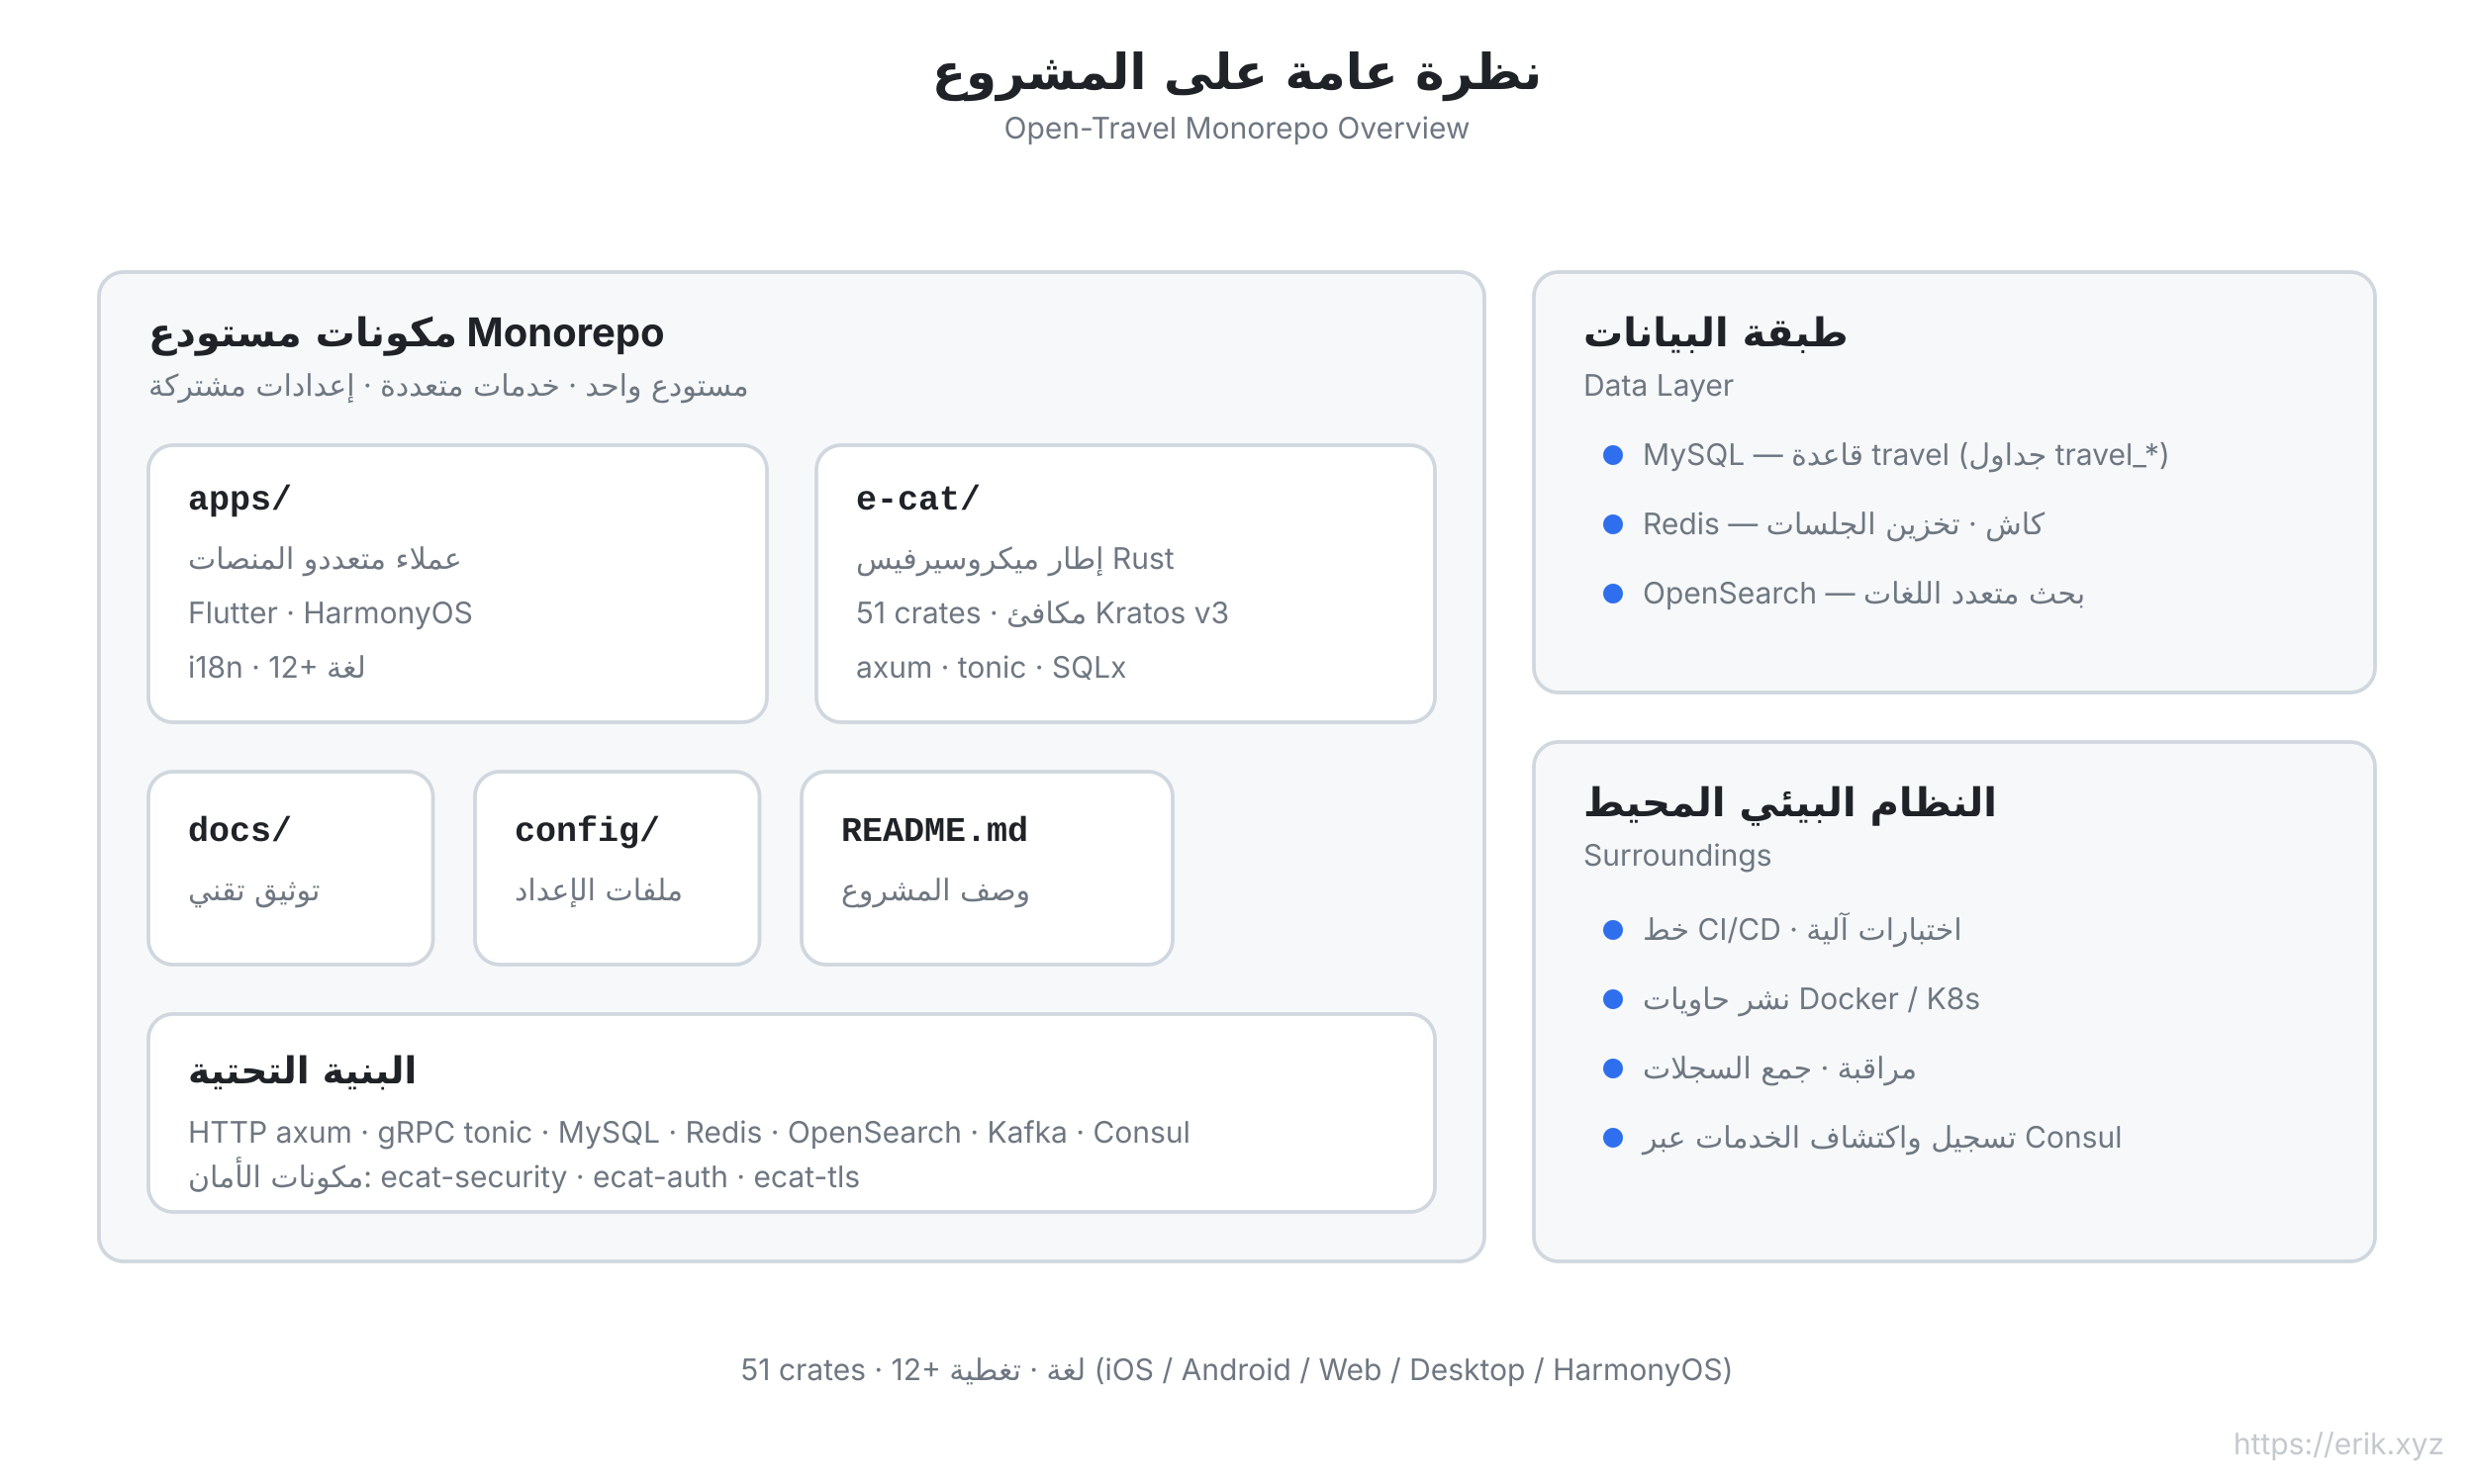
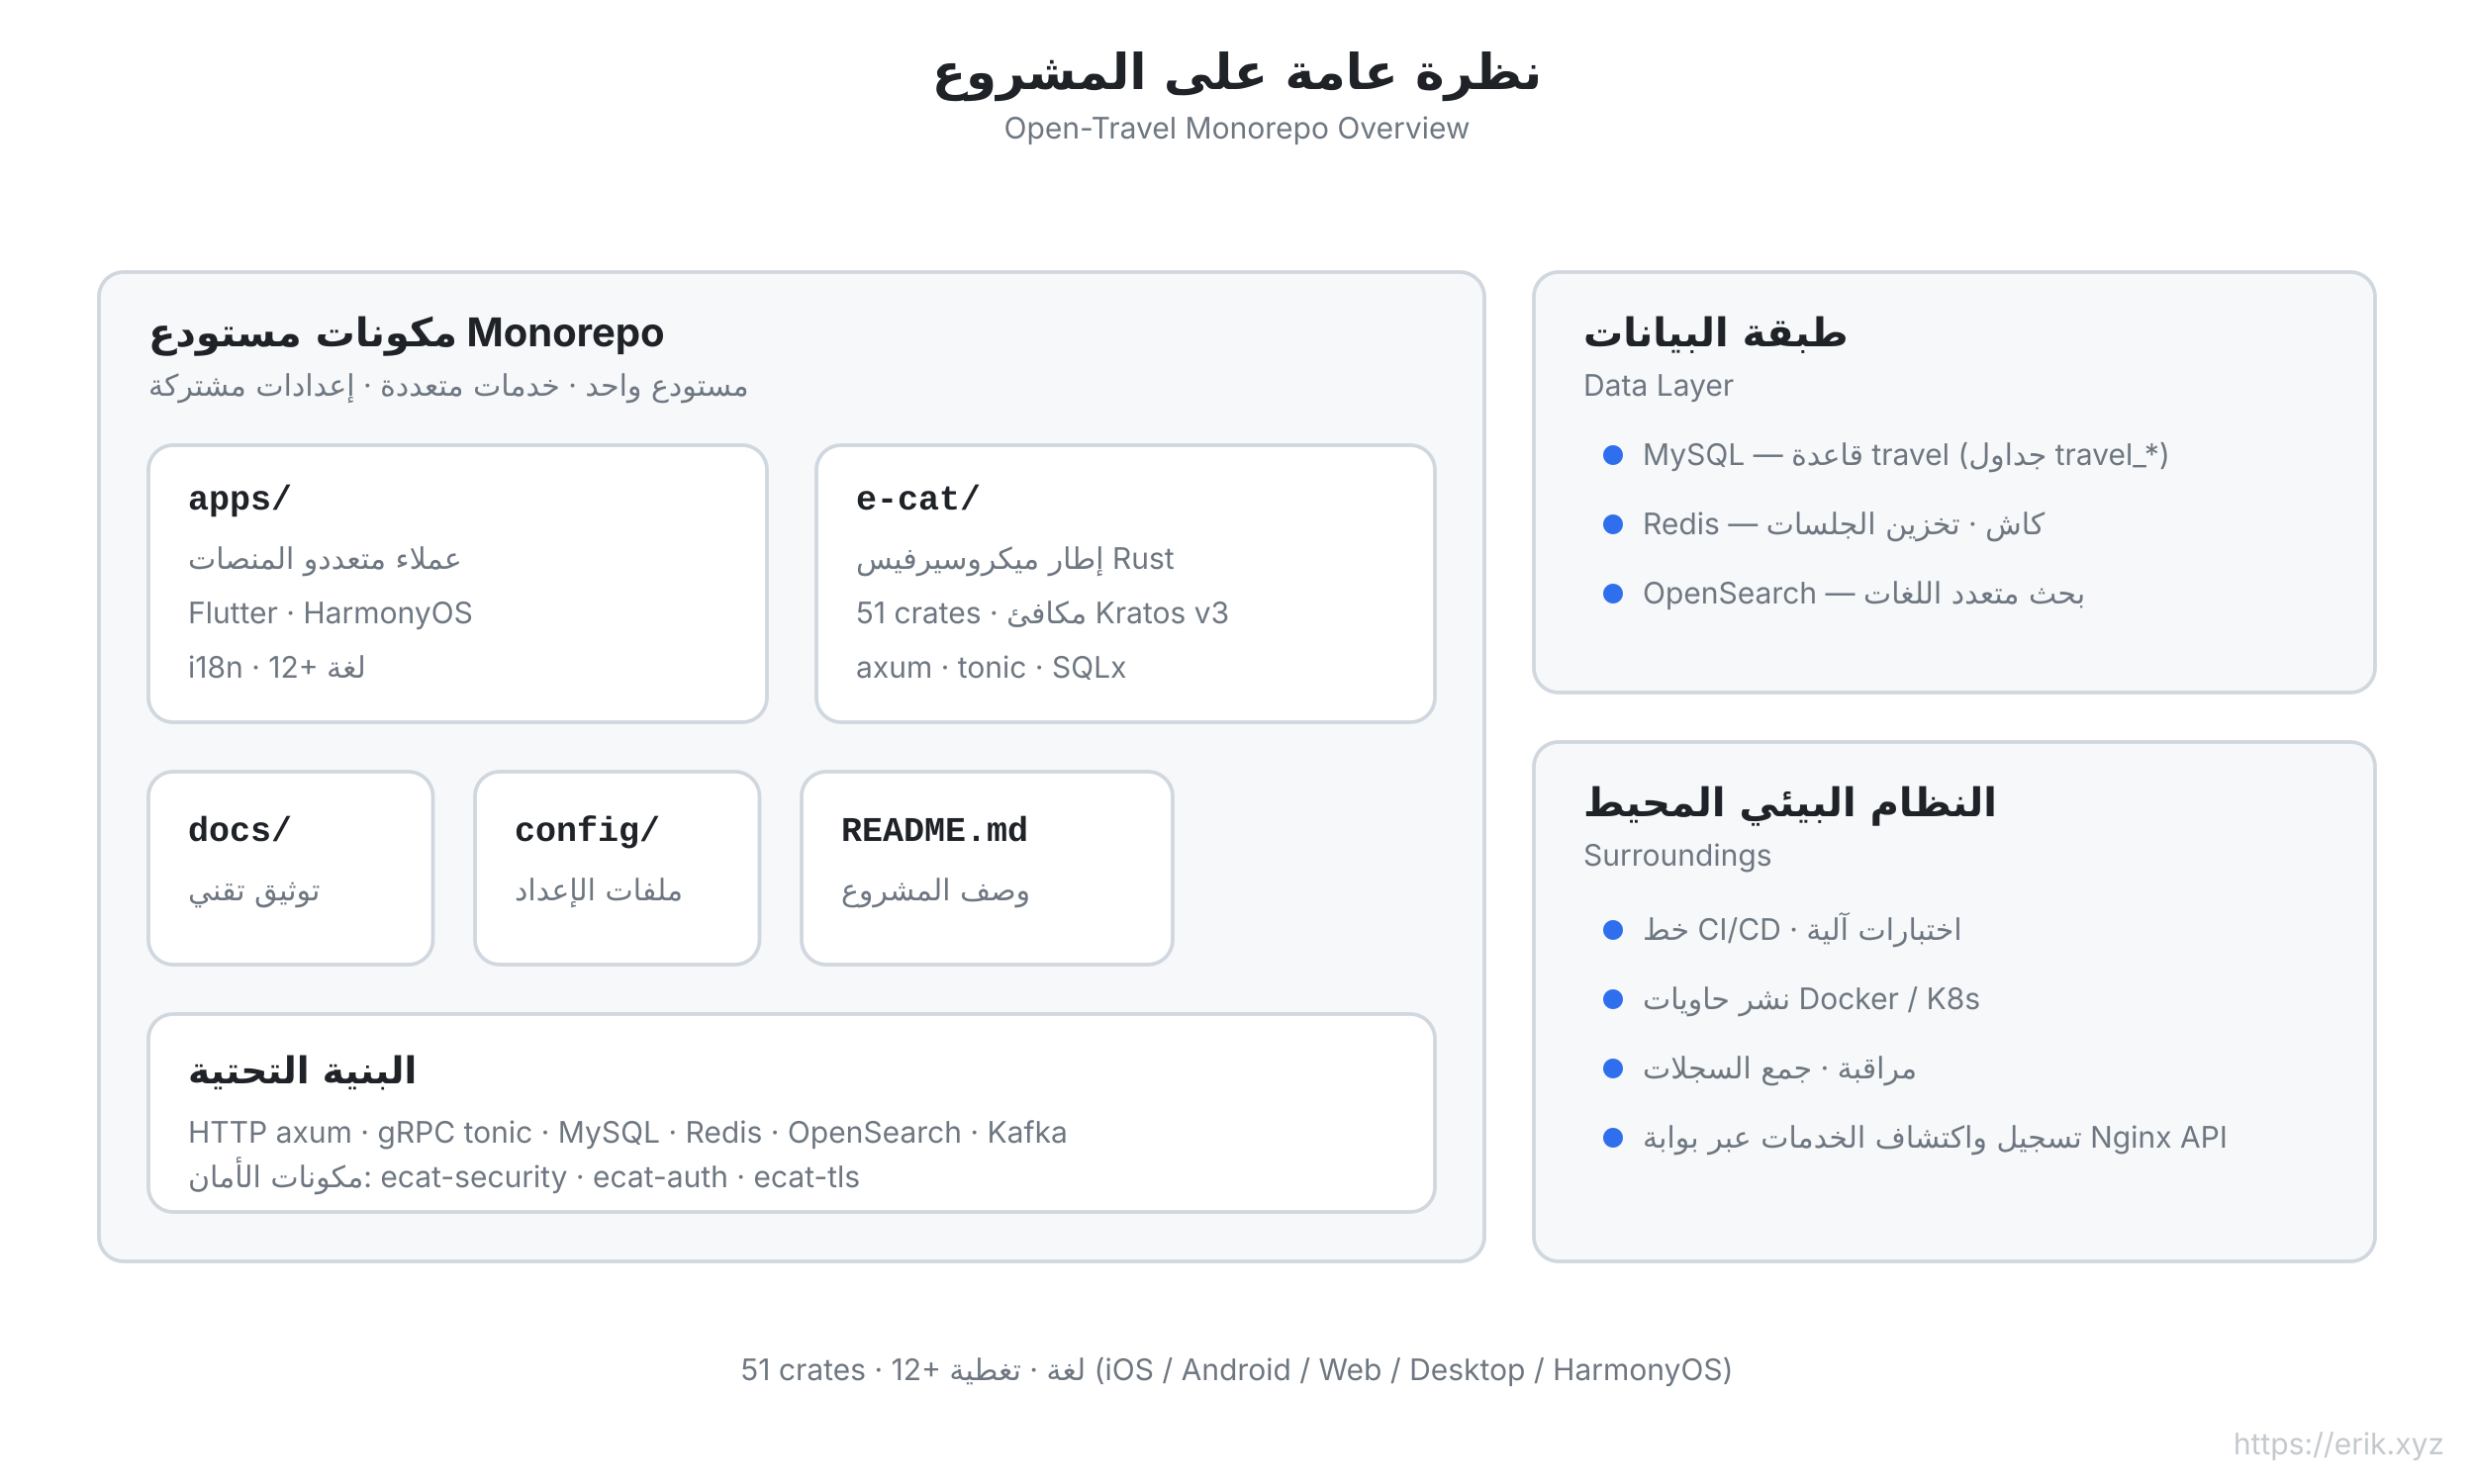
<svg xmlns="http://www.w3.org/2000/svg" width="1000" height="600" viewBox="0 0 1000 600">
  <defs>
    <style>
      text { font-family: system-ui, -apple-system, 'Segoe UI', sans-serif; }
      .t-title { font-size: 20px; font-weight: 700; fill: #1f2328; }
      .t-sub  { font-size: 12px; fill: #6e7781; }
      .t-h    { font-size: 16px; font-weight: 700; fill: #1f2328; }
      .t-m    { font-size: 15px; font-weight: 700; fill: #1f2328; }
      .t-s    { font-size: 12px; fill: #6e7781; }
      .t-code { font-family: ui-monospace, 'SF Mono', Consolas, 'Liberation Mono', monospace; font-size: 14px; font-weight: 700; fill: #1f2328; }
      .panel  { fill: #f6f8fa; stroke: #d0d7de; stroke-width: 1.5; rx: 10; }
      .box    { fill: #ffffff; stroke: #d0d7de; stroke-width: 1.5; rx: 10; }
      .dot    { fill: #2f6fed; }
    </style>
  </defs>
  <rect width="1000" height="600" fill="#ffffff" />
  <text x="500" y="36" text-anchor="middle" class="t-title">نظرة عامة على المشروع</text>
  <text x="500" y="56" text-anchor="middle" class="t-sub">Open-Travel Monorepo Overview</text>
  <rect x="40" y="110" width="560" height="400" class="panel" />
  <text x="60" y="140" class="t-h">مكونات مستودع Monorepo</text>
  <text x="60" y="160" class="t-s">مستودع واحد · خدمات متعددة · إعدادات مشتركة</text>
  <rect x="60" y="180" width="250" height="112" class="box" />
  <text x="76" y="206" class="t-code">apps/</text>
  <text x="76" y="230" class="t-s">عملاء متعددو المنصات</text>
  <text x="76" y="252" class="t-s">Flutter · HarmonyOS</text>
  <text x="76" y="274" class="t-s">i18n · 12+ لغة</text>
  <rect x="330" y="180" width="250" height="112" class="box" />
  <text x="346" y="206" class="t-code">e-cat/</text>
  <text x="346" y="230" class="t-s">إطار ميكروسيرفيس Rust</text>
  <text x="346" y="252" class="t-s">51 crates · مكافئ Kratos v3</text>
  <text x="346" y="274" class="t-s">axum · tonic · SQLx</text>
  <rect x="60" y="312" width="115" height="78" class="box" />
  <text x="76" y="340" class="t-code">docs/</text>
  <text x="76" y="364" class="t-s">توثيق تقني</text>
  <rect x="192" y="312" width="115" height="78" class="box" />
  <text x="208" y="340" class="t-code">config/</text>
  <text x="208" y="364" class="t-s">ملفات الإعداد</text>
  <rect x="324" y="312" width="150" height="78" class="box" />
  <text x="340" y="340" class="t-code">README.md</text>
  <text x="340" y="364" class="t-s">وصف المشروع</text>
  <rect x="60" y="410" width="520" height="80" class="box" />
  <text x="76" y="438" class="t-m">البنية التحتية</text>
-   <text x="76" y="462" class="t-s">HTTP axum · gRPC tonic · MySQL · Redis · OpenSearch · Kafka · Consul</text>
+   <text x="76" y="462" class="t-s">HTTP axum · gRPC tonic · MySQL · Redis · OpenSearch · Kafka</text>
  <text x="76" y="480" class="t-s">مكونات الأمان: ecat-security · ecat-auth · ecat-tls</text>
  <rect x="620" y="110" width="340" height="170" class="panel" />
  <text x="640" y="140" class="t-h">طبقة البيانات</text>
  <text x="640" y="160" class="t-s">Data Layer</text>
  <circle cx="652" cy="184" r="4" class="dot" />
  <text x="664" y="188" class="t-s">MySQL — قاعدة travel (جداول travel_*)</text>
  <circle cx="652" cy="212" r="4" class="dot" />
  <text x="664" y="216" class="t-s">Redis — كاش · تخزين الجلسات</text>
  <circle cx="652" cy="240" r="4" class="dot" />
  <text x="664" y="244" class="t-s">OpenSearch — بحث متعدد اللغات</text>
  <rect x="620" y="300" width="340" height="210" class="panel" />
  <text x="640" y="330" class="t-h">النظام البيئي المحيط</text>
  <text x="640" y="350" class="t-s">Surroundings</text>
  <circle cx="652" cy="376" r="4" class="dot" />
  <text x="664" y="380" class="t-s">خط CI/CD · اختبارات آلية</text>
  <circle cx="652" cy="404" r="4" class="dot" />
  <text x="664" y="408" class="t-s">نشر حاويات Docker / K8s</text>
  <circle cx="652" cy="432" r="4" class="dot" />
  <text x="664" y="436" class="t-s">مراقبة · جمع السجلات</text>
  <circle cx="652" cy="460" r="4" class="dot" />
-   <text x="664" y="464" class="t-s">تسجيل واكتشاف الخدمات عبر Consul</text>
+   <text x="664" y="464" class="t-s">تسجيل واكتشاف الخدمات عبر بوابة Nginx API</text>
  <text x="500" y="558" text-anchor="middle" class="t-s">51 crates · 12+ لغة · تغطية (iOS / Android / Web / Desktop / HarmonyOS)</text>
  <text x="988" y="588" text-anchor="end" font-size="12" fill="#8b949e" fill-opacity="0.5" font-family="system-ui, -apple-system, 'Segoe UI', sans-serif">https://erik.xyz</text>
</svg>
